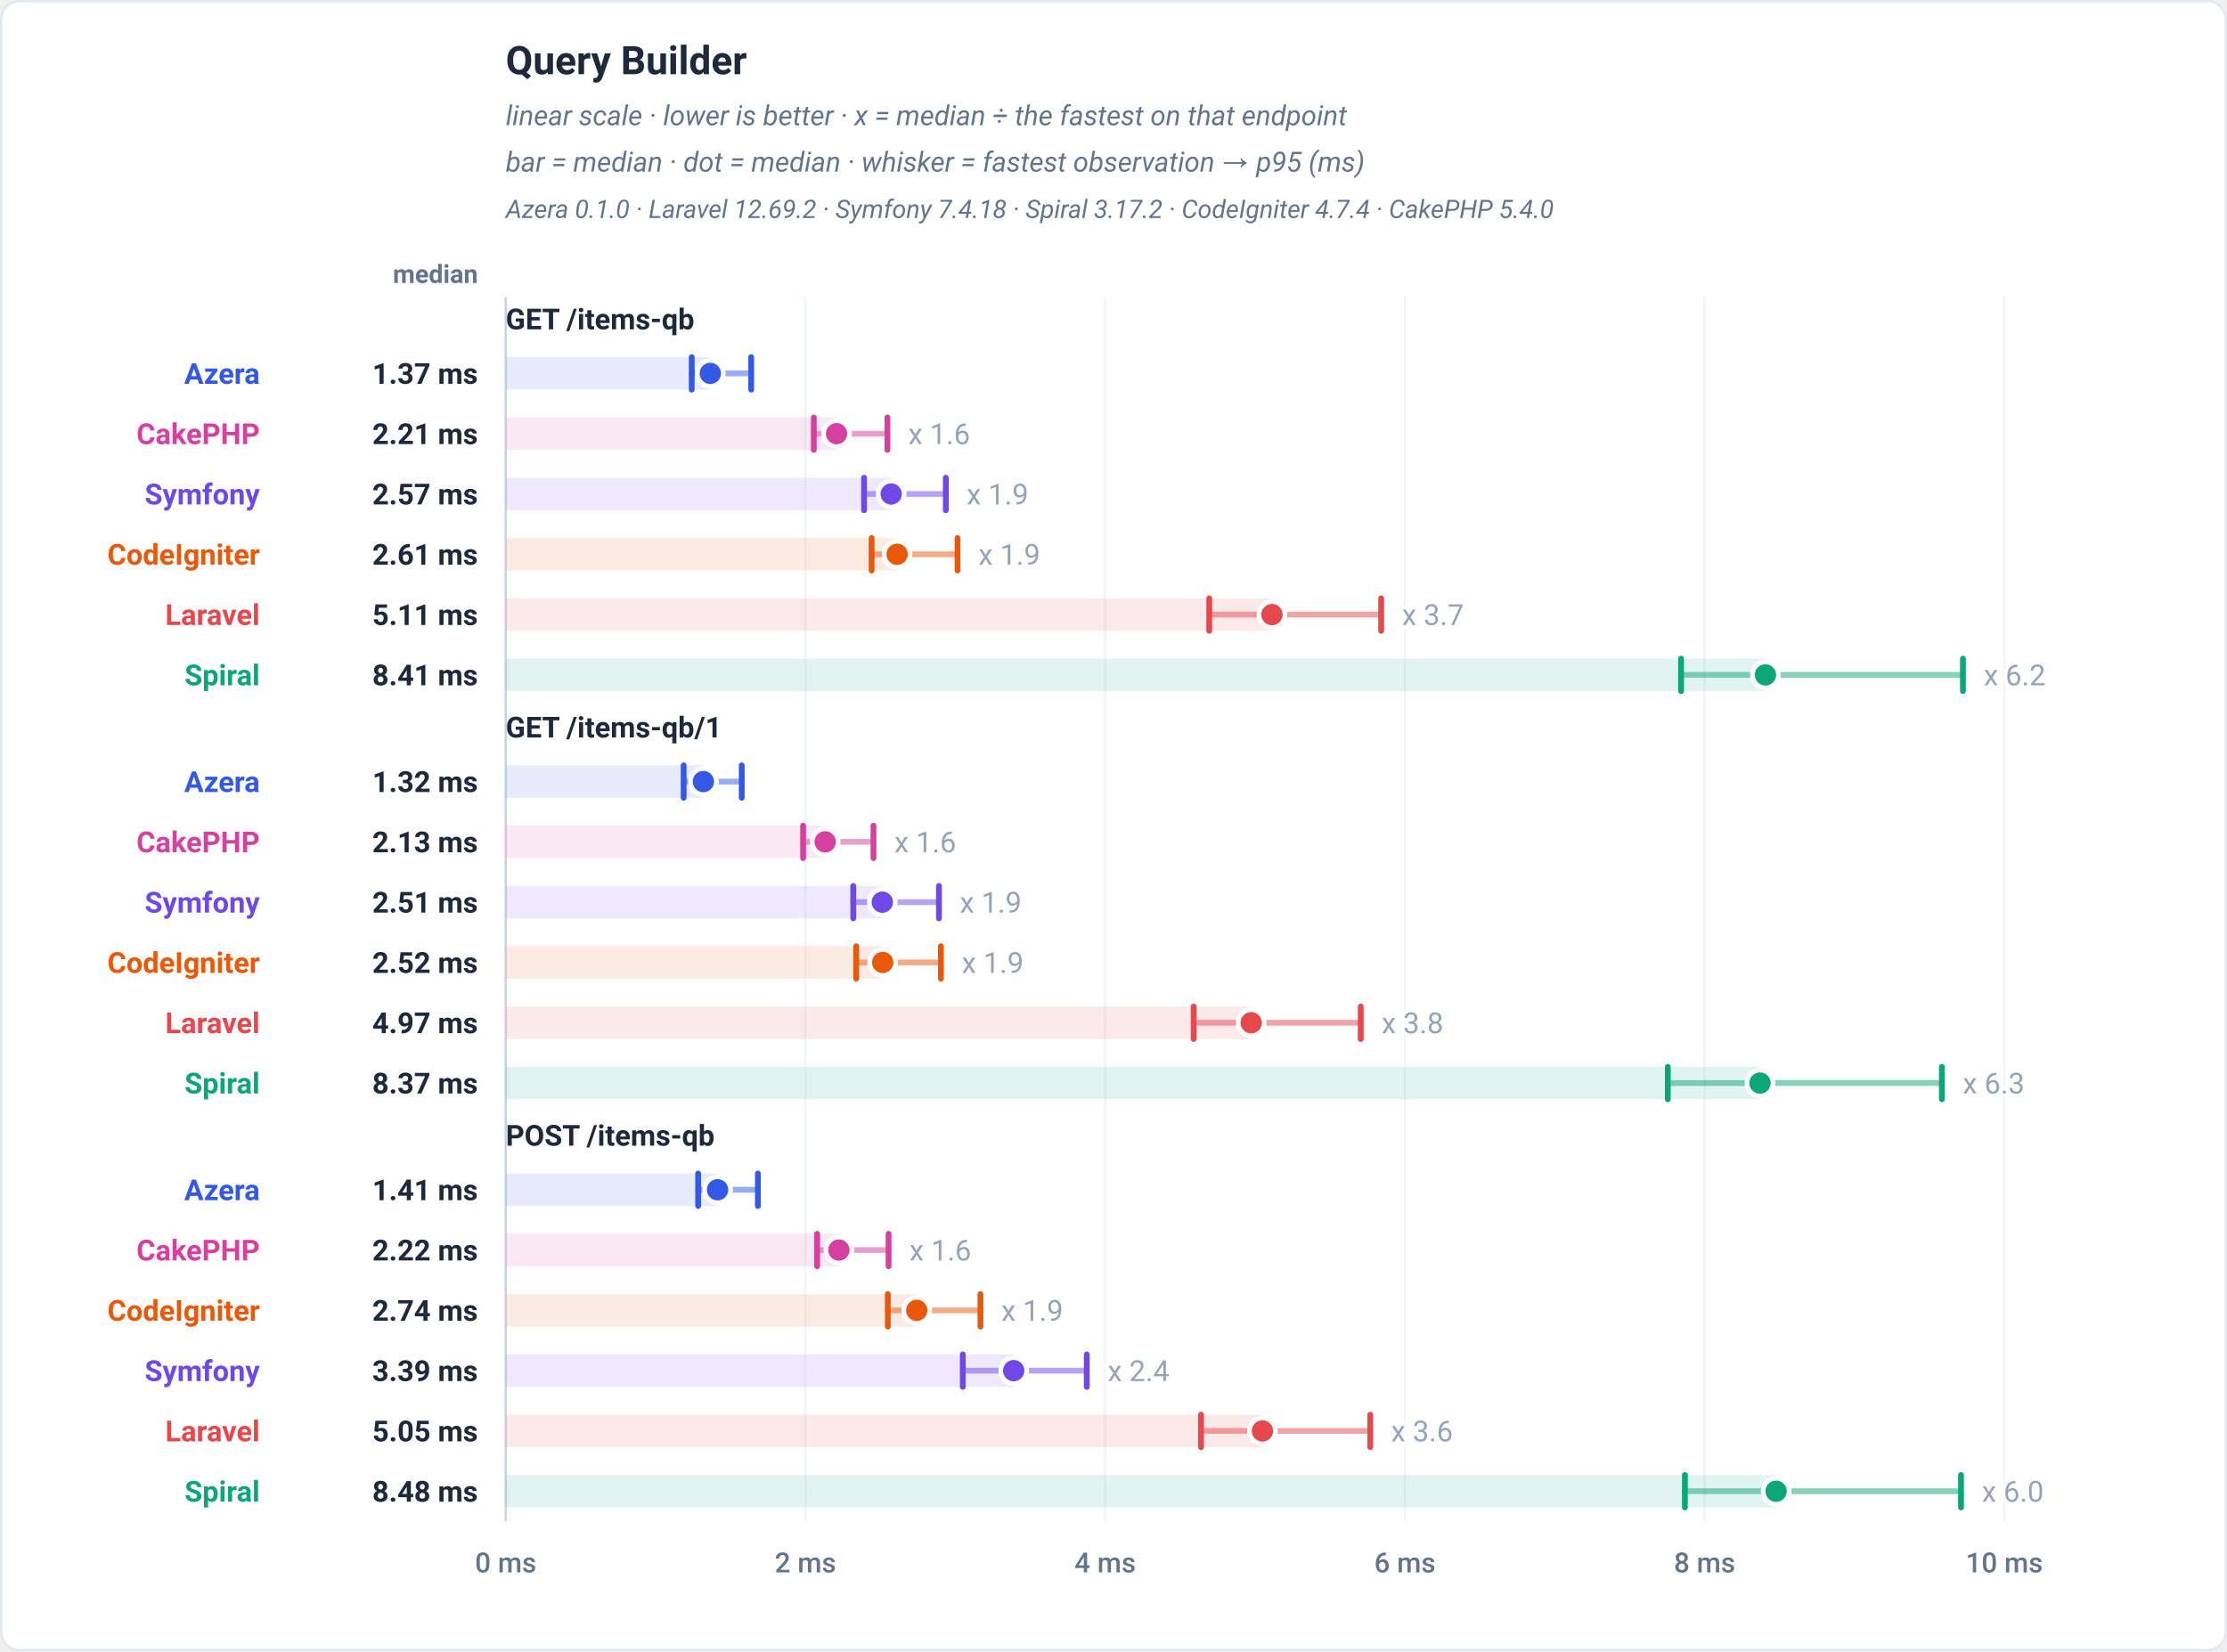
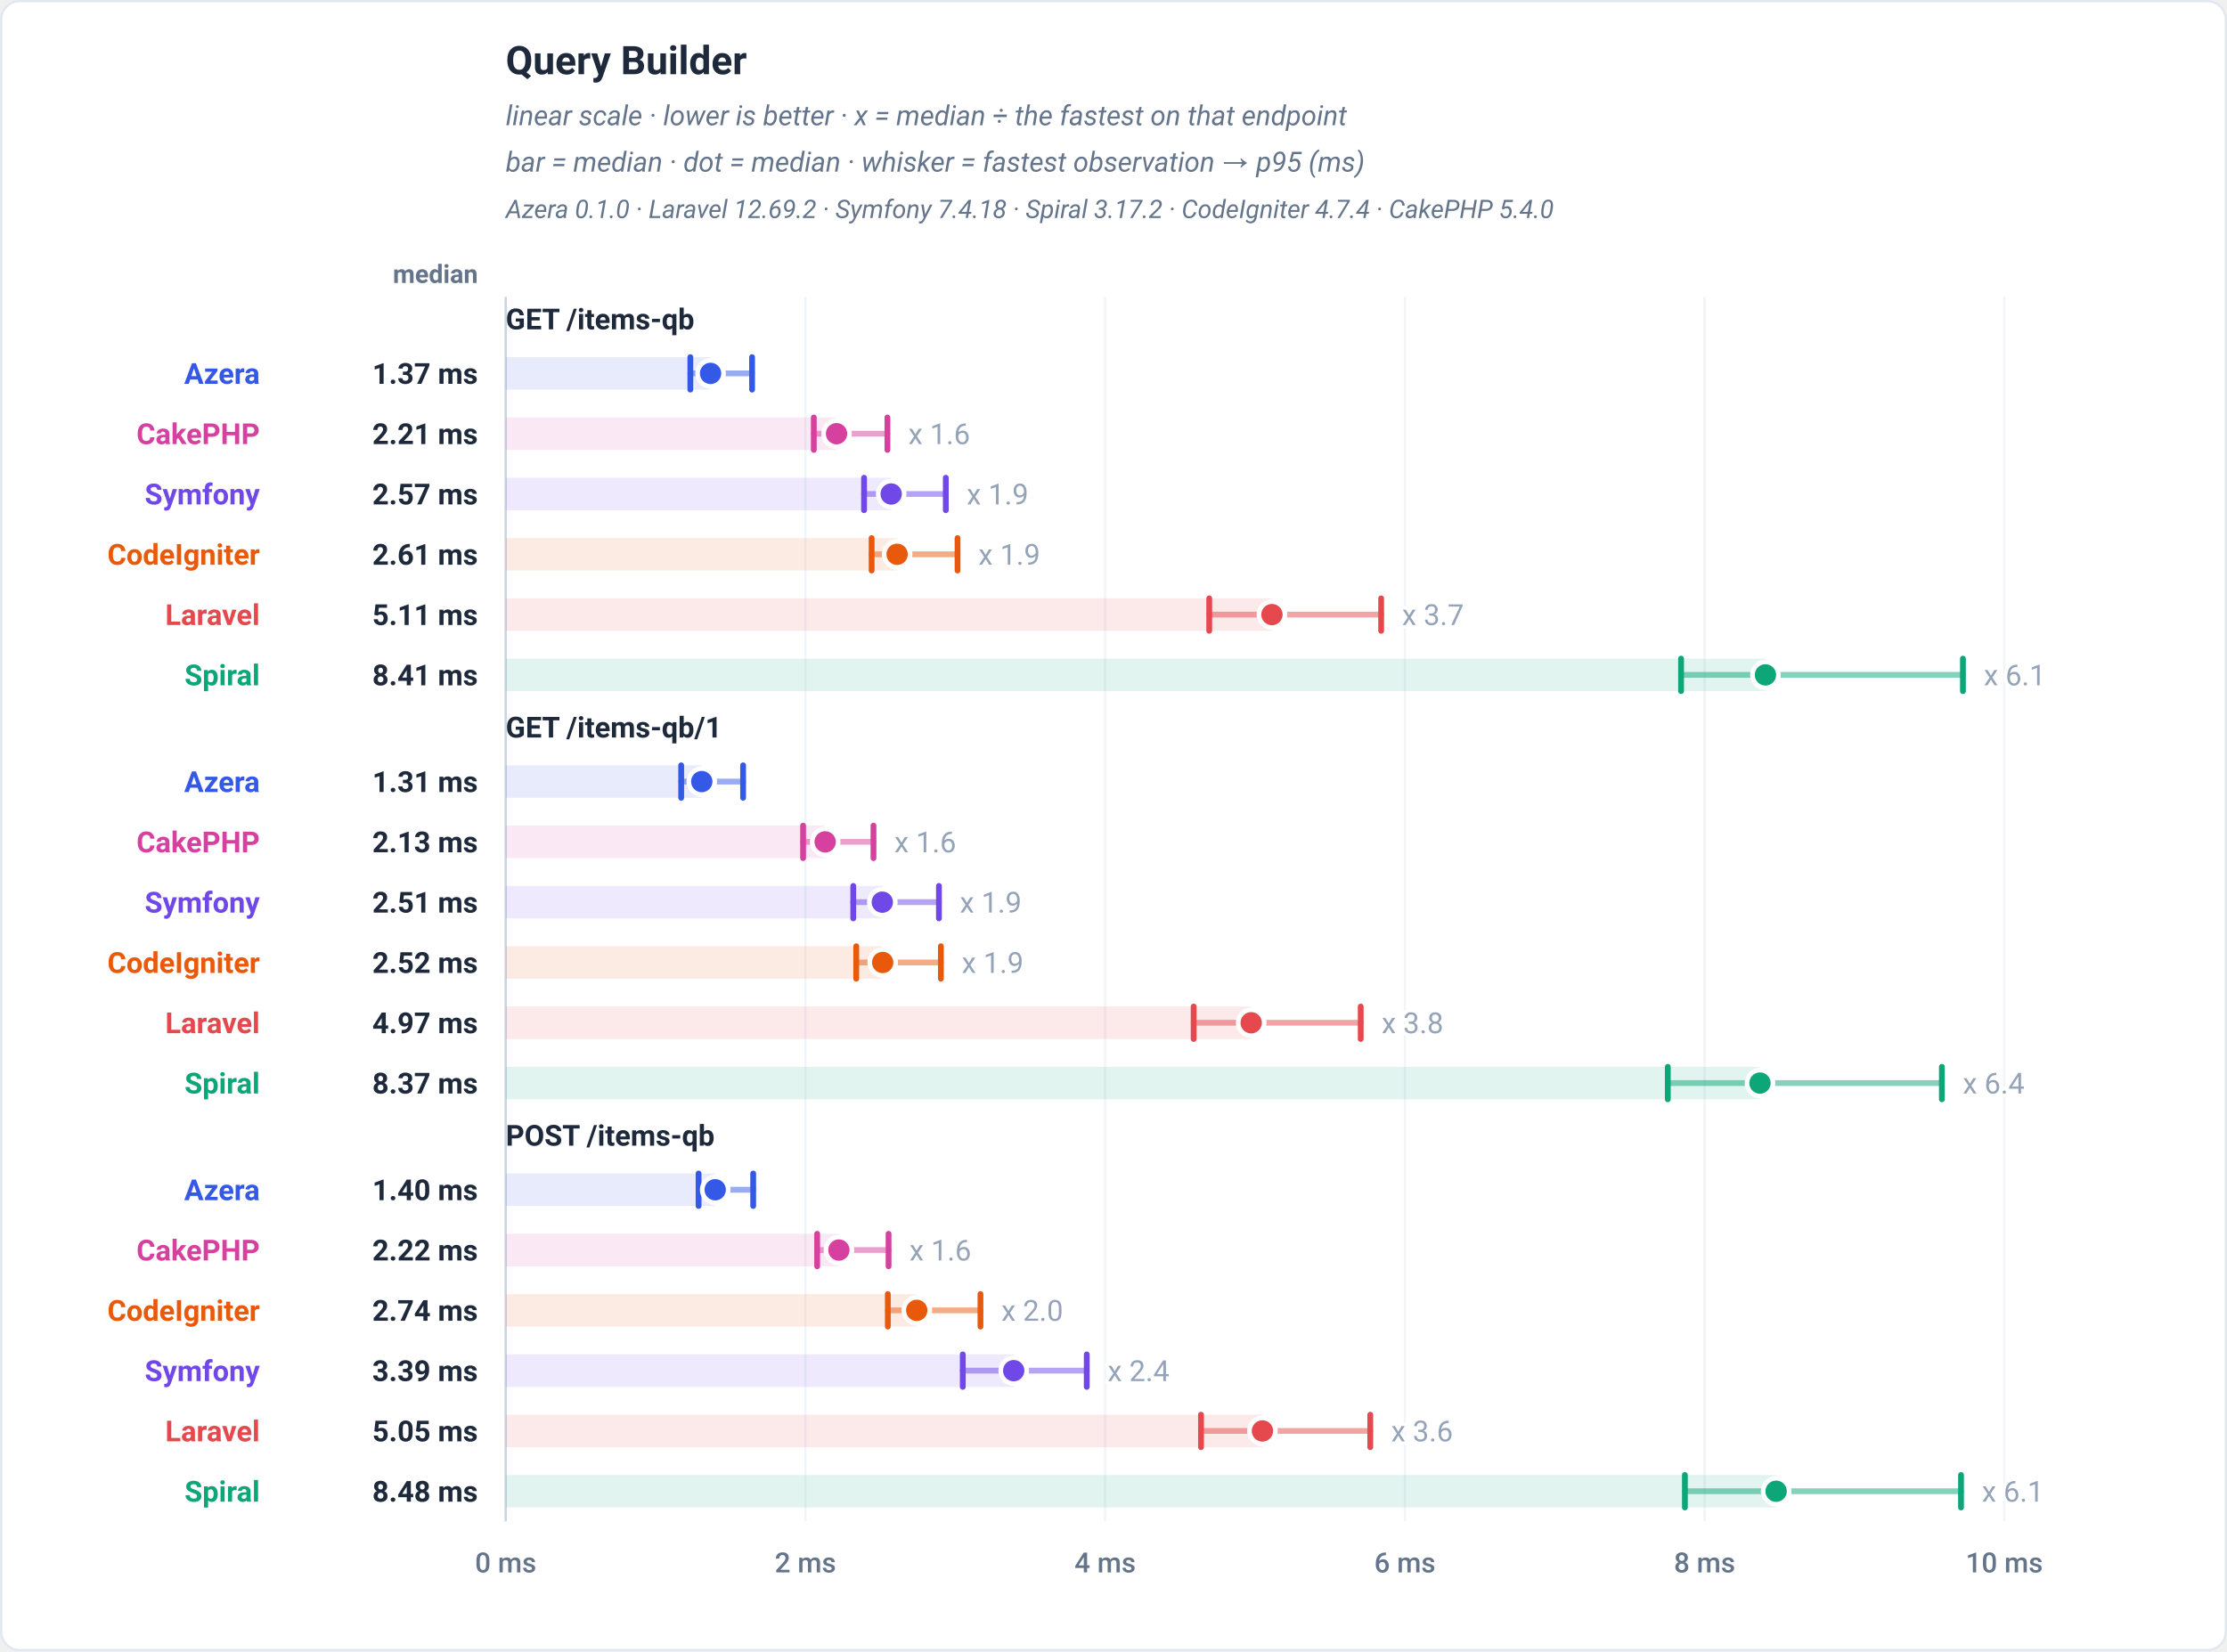
<svg xmlns="http://www.w3.org/2000/svg" viewBox="0 0 960 712" width="960" height="712" role="img" font-family="-apple-system,BlinkMacSystemFont,'Segoe UI',Roboto,Helvetica,Arial,sans-serif">
  <rect x="0.5" y="0.5" width="959" height="711" rx="8" fill="#ffffff" stroke="#e2e8f0" />
  <text x="218" y="32" font-family="-apple-system,BlinkMacSystemFont,'Segoe UI',Roboto,Helvetica,Arial,sans-serif" font-size="17" font-weight="700" fill="#1e293b" text-anchor="start">Query Builder</text>
  <text x="218" y="54" font-family="-apple-system,BlinkMacSystemFont,'Segoe UI',Roboto,Helvetica,Arial,sans-serif" font-size="12" font-weight="400" fill="#64748b" text-anchor="start" font-style="italic">linear scale · lower is better · x = median ÷ the fastest on that endpoint</text>
  <text x="218" y="74" font-family="-apple-system,BlinkMacSystemFont,'Segoe UI',Roboto,Helvetica,Arial,sans-serif" font-size="12" font-weight="400" fill="#64748b" text-anchor="start" font-style="italic">bar = median · dot = median · whisker = fastest observation → p95 (ms)</text>
  <text x="218" y="94" font-family="-apple-system,BlinkMacSystemFont,'Segoe UI',Roboto,Helvetica,Arial,sans-serif" font-size="11" font-weight="400" fill="#64748b" text-anchor="start" font-style="italic">Azera 0.1.0 · Laravel 12.69.2 · Symfony 7.4.18 · Spiral 3.17.2 · CodeIgniter 4.7.4 · CakePHP 5.4.0</text>
  <text x="206" y="122" font-family="-apple-system,BlinkMacSystemFont,'Segoe UI',Roboto,Helvetica,Arial,sans-serif" font-size="11" font-weight="600" fill="#64748b" text-anchor="end">median</text>
  <line x1="218" y1="128" x2="218" y2="656" stroke="#f1f5f9" stroke-width="1" />
  <text x="218" y="678" font-family="-apple-system,BlinkMacSystemFont,'Segoe UI',Roboto,Helvetica,Arial,sans-serif" font-size="12" font-weight="500" fill="#64748b" text-anchor="middle">0 ms</text>
  <line x1="347.2" y1="128" x2="347.2" y2="656" stroke="#f1f5f9" stroke-width="1" />
  <text x="347.2" y="678" font-family="-apple-system,BlinkMacSystemFont,'Segoe UI',Roboto,Helvetica,Arial,sans-serif" font-size="12" font-weight="500" fill="#64748b" text-anchor="middle">2 ms</text>
  <line x1="476.4" y1="128" x2="476.4" y2="656" stroke="#f1f5f9" stroke-width="1" />
  <text x="476.4" y="678" font-family="-apple-system,BlinkMacSystemFont,'Segoe UI',Roboto,Helvetica,Arial,sans-serif" font-size="12" font-weight="500" fill="#64748b" text-anchor="middle">4 ms</text>
  <line x1="605.6" y1="128" x2="605.6" y2="656" stroke="#f1f5f9" stroke-width="1" />
  <text x="605.6" y="678" font-family="-apple-system,BlinkMacSystemFont,'Segoe UI',Roboto,Helvetica,Arial,sans-serif" font-size="12" font-weight="500" fill="#64748b" text-anchor="middle">6 ms</text>
  <line x1="734.8" y1="128" x2="734.8" y2="656" stroke="#f1f5f9" stroke-width="1" />
  <text x="734.8" y="678" font-family="-apple-system,BlinkMacSystemFont,'Segoe UI',Roboto,Helvetica,Arial,sans-serif" font-size="12" font-weight="500" fill="#64748b" text-anchor="middle">8 ms</text>
  <line x1="864" y1="128" x2="864" y2="656" stroke="#f1f5f9" stroke-width="1" />
  <text x="864" y="678" font-family="-apple-system,BlinkMacSystemFont,'Segoe UI',Roboto,Helvetica,Arial,sans-serif" font-size="12" font-weight="500" fill="#64748b" text-anchor="middle">10 ms</text>
  <line x1="218" y1="128" x2="218" y2="656" stroke="#cbd5e1" stroke-width="1" />
  <text x="218" y="142" font-family="-apple-system,BlinkMacSystemFont,'Segoe UI',Roboto,Helvetica,Arial,sans-serif" font-size="12.5" font-weight="700" fill="#1e293b" text-anchor="start">GET /items-qb</text>
-   <rect x="218" y="154" width="88.19" height="14" fill="#3459e6" fill-opacity="0.12" />
-   <line x1="298.18" y1="161" x2="323.82" y2="161" stroke="#3459e6" stroke-width="2.5" stroke-linecap="round" opacity="0.5" />
-   <line x1="298.18" y1="154" x2="298.18" y2="168" stroke="#3459e6" stroke-width="2.5" stroke-linecap="round" />
-   <line x1="323.82" y1="154" x2="323.82" y2="168" stroke="#3459e6" stroke-width="2.5" stroke-linecap="round" />
-   <circle cx="306.19" cy="161" r="5.6" fill="#3459e6" stroke="#ffffff" stroke-width="2" />
+   <rect x="218" y="154" width="88.3" height="14" fill="#3459e6" fill-opacity="0.12" />
+   <line x1="297.59" y1="161" x2="324.2" y2="161" stroke="#3459e6" stroke-width="2.5" stroke-linecap="round" opacity="0.5" />
+   <line x1="297.59" y1="154" x2="297.59" y2="168" stroke="#3459e6" stroke-width="2.5" stroke-linecap="round" />
+   <line x1="324.2" y1="154" x2="324.2" y2="168" stroke="#3459e6" stroke-width="2.5" stroke-linecap="round" />
+   <circle cx="306.3" cy="161" r="5.6" fill="#3459e6" stroke="#ffffff" stroke-width="2" />
  <text x="112" y="165.5" font-family="-apple-system,BlinkMacSystemFont,'Segoe UI',Roboto,Helvetica,Arial,sans-serif" font-size="12.5" font-weight="700" fill="#3459e6" text-anchor="end">Azera</text>
  <text x="206" y="165.5" font-family="-apple-system,BlinkMacSystemFont,'Segoe UI',Roboto,Helvetica,Arial,sans-serif" font-size="12.5" font-weight="700" fill="#1e293b" text-anchor="end">1.37 ms</text>
  <rect x="218" y="180" width="142.61" height="14" fill="#d6409f" fill-opacity="0.12" />
  <line x1="350.81" y1="187" x2="382.54" y2="187" stroke="#d6409f" stroke-width="2.5" stroke-linecap="round" opacity="0.5" />
  <line x1="350.81" y1="180" x2="350.81" y2="194" stroke="#d6409f" stroke-width="2.5" stroke-linecap="round" />
  <line x1="382.54" y1="180" x2="382.54" y2="194" stroke="#d6409f" stroke-width="2.5" stroke-linecap="round" />
  <circle cx="360.61" cy="187" r="5.6" fill="#d6409f" stroke="#ffffff" stroke-width="2" />
  <text x="391.54" y="191.5" font-family="-apple-system,BlinkMacSystemFont,'Segoe UI',Roboto,Helvetica,Arial,sans-serif" font-size="12.5" font-weight="400" fill="#94a3b8" text-anchor="start" stroke="#ffffff" stroke-width="3" paint-order="stroke" stroke-linejoin="round">x 1.6</text>
  <text x="112" y="191.5" font-family="-apple-system,BlinkMacSystemFont,'Segoe UI',Roboto,Helvetica,Arial,sans-serif" font-size="12.5" font-weight="700" fill="#d6409f" text-anchor="end">CakePHP</text>
  <text x="206" y="191.5" font-family="-apple-system,BlinkMacSystemFont,'Segoe UI',Roboto,Helvetica,Arial,sans-serif" font-size="12.5" font-weight="700" fill="#1e293b" text-anchor="end">2.21 ms</text>
  <rect x="218" y="206" width="166.16" height="14" fill="#7048e8" fill-opacity="0.12" />
  <line x1="372.47" y1="213" x2="407.71" y2="213" stroke="#7048e8" stroke-width="2.5" stroke-linecap="round" opacity="0.5" />
  <line x1="372.47" y1="206" x2="372.47" y2="220" stroke="#7048e8" stroke-width="2.5" stroke-linecap="round" />
  <line x1="407.71" y1="206" x2="407.71" y2="220" stroke="#7048e8" stroke-width="2.5" stroke-linecap="round" />
  <circle cx="384.16" cy="213" r="5.6" fill="#7048e8" stroke="#ffffff" stroke-width="2" />
  <text x="416.71" y="217.5" font-family="-apple-system,BlinkMacSystemFont,'Segoe UI',Roboto,Helvetica,Arial,sans-serif" font-size="12.5" font-weight="400" fill="#94a3b8" text-anchor="start" stroke="#ffffff" stroke-width="3" paint-order="stroke" stroke-linejoin="round">x 1.9</text>
  <text x="112" y="217.5" font-family="-apple-system,BlinkMacSystemFont,'Segoe UI',Roboto,Helvetica,Arial,sans-serif" font-size="12.5" font-weight="700" fill="#7048e8" text-anchor="end">Symfony</text>
  <text x="206" y="217.5" font-family="-apple-system,BlinkMacSystemFont,'Segoe UI',Roboto,Helvetica,Arial,sans-serif" font-size="12.5" font-weight="700" fill="#1e293b" text-anchor="end">2.57 ms</text>
  <rect x="218" y="232" width="168.72" height="14" fill="#e8590c" fill-opacity="0.12" />
  <line x1="375.73" y1="239" x2="412.77" y2="239" stroke="#e8590c" stroke-width="2.5" stroke-linecap="round" opacity="0.5" />
  <line x1="375.73" y1="232" x2="375.73" y2="246" stroke="#e8590c" stroke-width="2.5" stroke-linecap="round" />
  <line x1="412.77" y1="232" x2="412.77" y2="246" stroke="#e8590c" stroke-width="2.5" stroke-linecap="round" />
  <circle cx="386.72" cy="239" r="5.6" fill="#e8590c" stroke="#ffffff" stroke-width="2" />
  <text x="421.77" y="243.5" font-family="-apple-system,BlinkMacSystemFont,'Segoe UI',Roboto,Helvetica,Arial,sans-serif" font-size="12.5" font-weight="400" fill="#94a3b8" text-anchor="start" stroke="#ffffff" stroke-width="3" paint-order="stroke" stroke-linejoin="round">x 1.9</text>
  <text x="112" y="243.5" font-family="-apple-system,BlinkMacSystemFont,'Segoe UI',Roboto,Helvetica,Arial,sans-serif" font-size="12.5" font-weight="700" fill="#e8590c" text-anchor="end">CodeIgniter</text>
  <text x="206" y="243.5" font-family="-apple-system,BlinkMacSystemFont,'Segoe UI',Roboto,Helvetica,Arial,sans-serif" font-size="12.5" font-weight="700" fill="#1e293b" text-anchor="end">2.61 ms</text>
  <rect x="218" y="258" width="330.3" height="14" fill="#e5484d" fill-opacity="0.12" />
  <line x1="521.27" y1="265" x2="595.38" y2="265" stroke="#e5484d" stroke-width="2.5" stroke-linecap="round" opacity="0.5" />
  <line x1="521.27" y1="258" x2="521.27" y2="272" stroke="#e5484d" stroke-width="2.5" stroke-linecap="round" />
  <line x1="595.38" y1="258" x2="595.38" y2="272" stroke="#e5484d" stroke-width="2.5" stroke-linecap="round" />
  <circle cx="548.3" cy="265" r="5.6" fill="#e5484d" stroke="#ffffff" stroke-width="2" />
  <text x="604.38" y="269.5" font-family="-apple-system,BlinkMacSystemFont,'Segoe UI',Roboto,Helvetica,Arial,sans-serif" font-size="12.5" font-weight="400" fill="#94a3b8" text-anchor="start" stroke="#ffffff" stroke-width="3" paint-order="stroke" stroke-linejoin="round">x 3.7</text>
  <text x="112" y="269.5" font-family="-apple-system,BlinkMacSystemFont,'Segoe UI',Roboto,Helvetica,Arial,sans-serif" font-size="12.5" font-weight="700" fill="#e5484d" text-anchor="end">Laravel</text>
  <text x="206" y="269.5" font-family="-apple-system,BlinkMacSystemFont,'Segoe UI',Roboto,Helvetica,Arial,sans-serif" font-size="12.5" font-weight="700" fill="#1e293b" text-anchor="end">5.11 ms</text>
  <rect x="218" y="284" width="543.03" height="14" fill="#0ca678" fill-opacity="0.12" />
  <line x1="724.66" y1="291" x2="846.17" y2="291" stroke="#0ca678" stroke-width="2.5" stroke-linecap="round" opacity="0.5" />
  <line x1="724.66" y1="284" x2="724.66" y2="298" stroke="#0ca678" stroke-width="2.5" stroke-linecap="round" />
  <line x1="846.17" y1="284" x2="846.17" y2="298" stroke="#0ca678" stroke-width="2.5" stroke-linecap="round" />
  <circle cx="761.03" cy="291" r="5.6" fill="#0ca678" stroke="#ffffff" stroke-width="2" />
-   <text x="855.17" y="295.5" font-family="-apple-system,BlinkMacSystemFont,'Segoe UI',Roboto,Helvetica,Arial,sans-serif" font-size="12.5" font-weight="400" fill="#94a3b8" text-anchor="start" stroke="#ffffff" stroke-width="3" paint-order="stroke" stroke-linejoin="round">x 6.2</text>
+   <text x="855.17" y="295.5" font-family="-apple-system,BlinkMacSystemFont,'Segoe UI',Roboto,Helvetica,Arial,sans-serif" font-size="12.5" font-weight="400" fill="#94a3b8" text-anchor="start" stroke="#ffffff" stroke-width="3" paint-order="stroke" stroke-linejoin="round">x 6.1</text>
  <text x="112" y="295.5" font-family="-apple-system,BlinkMacSystemFont,'Segoe UI',Roboto,Helvetica,Arial,sans-serif" font-size="12.5" font-weight="700" fill="#0ca678" text-anchor="end">Spiral</text>
  <text x="206" y="295.5" font-family="-apple-system,BlinkMacSystemFont,'Segoe UI',Roboto,Helvetica,Arial,sans-serif" font-size="12.5" font-weight="700" fill="#1e293b" text-anchor="end">8.41 ms</text>
  <text x="218" y="318" font-family="-apple-system,BlinkMacSystemFont,'Segoe UI',Roboto,Helvetica,Arial,sans-serif" font-size="12.5" font-weight="700" fill="#1e293b" text-anchor="start">GET /items-qb/1</text>
-   <rect x="218" y="330" width="85.2" height="14" fill="#3459e6" fill-opacity="0.12" />
-   <line x1="294.7" y1="337" x2="319.74" y2="337" stroke="#3459e6" stroke-width="2.5" stroke-linecap="round" opacity="0.5" />
-   <line x1="294.7" y1="330" x2="294.7" y2="344" stroke="#3459e6" stroke-width="2.5" stroke-linecap="round" />
-   <line x1="319.74" y1="330" x2="319.74" y2="344" stroke="#3459e6" stroke-width="2.5" stroke-linecap="round" />
-   <circle cx="303.2" cy="337" r="5.6" fill="#3459e6" stroke="#ffffff" stroke-width="2" />
+   <rect x="218" y="330" width="84.51" height="14" fill="#3459e6" fill-opacity="0.12" />
+   <line x1="293.64" y1="337" x2="320.33" y2="337" stroke="#3459e6" stroke-width="2.5" stroke-linecap="round" opacity="0.5" />
+   <line x1="293.64" y1="330" x2="293.64" y2="344" stroke="#3459e6" stroke-width="2.5" stroke-linecap="round" />
+   <line x1="320.33" y1="330" x2="320.33" y2="344" stroke="#3459e6" stroke-width="2.5" stroke-linecap="round" />
+   <circle cx="302.51" cy="337" r="5.6" fill="#3459e6" stroke="#ffffff" stroke-width="2" />
  <text x="112" y="341.5" font-family="-apple-system,BlinkMacSystemFont,'Segoe UI',Roboto,Helvetica,Arial,sans-serif" font-size="12.5" font-weight="700" fill="#3459e6" text-anchor="end">Azera</text>
-   <text x="206" y="341.5" font-family="-apple-system,BlinkMacSystemFont,'Segoe UI',Roboto,Helvetica,Arial,sans-serif" font-size="12.5" font-weight="700" fill="#1e293b" text-anchor="end">1.32 ms</text>
+   <text x="206" y="341.5" font-family="-apple-system,BlinkMacSystemFont,'Segoe UI',Roboto,Helvetica,Arial,sans-serif" font-size="12.5" font-weight="700" fill="#1e293b" text-anchor="end">1.31 ms</text>
  <rect x="218" y="356" width="137.7" height="14" fill="#d6409f" fill-opacity="0.12" />
  <line x1="346.19" y1="363" x2="376.53" y2="363" stroke="#d6409f" stroke-width="2.5" stroke-linecap="round" opacity="0.5" />
  <line x1="346.19" y1="356" x2="346.19" y2="370" stroke="#d6409f" stroke-width="2.5" stroke-linecap="round" />
  <line x1="376.53" y1="356" x2="376.53" y2="370" stroke="#d6409f" stroke-width="2.5" stroke-linecap="round" />
  <circle cx="355.7" cy="363" r="5.6" fill="#d6409f" stroke="#ffffff" stroke-width="2" />
  <text x="385.53" y="367.5" font-family="-apple-system,BlinkMacSystemFont,'Segoe UI',Roboto,Helvetica,Arial,sans-serif" font-size="12.5" font-weight="400" fill="#94a3b8" text-anchor="start" stroke="#ffffff" stroke-width="3" paint-order="stroke" stroke-linejoin="round">x 1.6</text>
  <text x="112" y="367.5" font-family="-apple-system,BlinkMacSystemFont,'Segoe UI',Roboto,Helvetica,Arial,sans-serif" font-size="12.5" font-weight="700" fill="#d6409f" text-anchor="end">CakePHP</text>
  <text x="206" y="367.5" font-family="-apple-system,BlinkMacSystemFont,'Segoe UI',Roboto,Helvetica,Arial,sans-serif" font-size="12.5" font-weight="700" fill="#1e293b" text-anchor="end">2.13 ms</text>
  <rect x="218" y="382" width="162.34" height="14" fill="#7048e8" fill-opacity="0.12" />
  <line x1="367.81" y1="389" x2="404.75" y2="389" stroke="#7048e8" stroke-width="2.5" stroke-linecap="round" opacity="0.5" />
  <line x1="367.81" y1="382" x2="367.81" y2="396" stroke="#7048e8" stroke-width="2.5" stroke-linecap="round" />
  <line x1="404.75" y1="382" x2="404.75" y2="396" stroke="#7048e8" stroke-width="2.5" stroke-linecap="round" />
  <circle cx="380.34" cy="389" r="5.6" fill="#7048e8" stroke="#ffffff" stroke-width="2" />
  <text x="413.75" y="393.5" font-family="-apple-system,BlinkMacSystemFont,'Segoe UI',Roboto,Helvetica,Arial,sans-serif" font-size="12.5" font-weight="400" fill="#94a3b8" text-anchor="start" stroke="#ffffff" stroke-width="3" paint-order="stroke" stroke-linejoin="round">x 1.9</text>
  <text x="112" y="393.5" font-family="-apple-system,BlinkMacSystemFont,'Segoe UI',Roboto,Helvetica,Arial,sans-serif" font-size="12.5" font-weight="700" fill="#7048e8" text-anchor="end">Symfony</text>
  <text x="206" y="393.5" font-family="-apple-system,BlinkMacSystemFont,'Segoe UI',Roboto,Helvetica,Arial,sans-serif" font-size="12.5" font-weight="700" fill="#1e293b" text-anchor="end">2.51 ms</text>
  <rect x="218" y="408" width="162.5" height="14" fill="#e8590c" fill-opacity="0.12" />
  <line x1="369.1" y1="415" x2="405.59" y2="415" stroke="#e8590c" stroke-width="2.5" stroke-linecap="round" opacity="0.5" />
  <line x1="369.1" y1="408" x2="369.1" y2="422" stroke="#e8590c" stroke-width="2.5" stroke-linecap="round" />
  <line x1="405.59" y1="408" x2="405.59" y2="422" stroke="#e8590c" stroke-width="2.5" stroke-linecap="round" />
  <circle cx="380.5" cy="415" r="5.6" fill="#e8590c" stroke="#ffffff" stroke-width="2" />
  <text x="414.59" y="419.5" font-family="-apple-system,BlinkMacSystemFont,'Segoe UI',Roboto,Helvetica,Arial,sans-serif" font-size="12.5" font-weight="400" fill="#94a3b8" text-anchor="start" stroke="#ffffff" stroke-width="3" paint-order="stroke" stroke-linejoin="round">x 1.9</text>
  <text x="112" y="419.5" font-family="-apple-system,BlinkMacSystemFont,'Segoe UI',Roboto,Helvetica,Arial,sans-serif" font-size="12.5" font-weight="700" fill="#e8590c" text-anchor="end">CodeIgniter</text>
  <text x="206" y="419.5" font-family="-apple-system,BlinkMacSystemFont,'Segoe UI',Roboto,Helvetica,Arial,sans-serif" font-size="12.5" font-weight="700" fill="#1e293b" text-anchor="end">2.52 ms</text>
  <rect x="218" y="434" width="321.35" height="14" fill="#e5484d" fill-opacity="0.12" />
  <line x1="514.55" y1="441" x2="586.57" y2="441" stroke="#e5484d" stroke-width="2.5" stroke-linecap="round" opacity="0.5" />
  <line x1="514.55" y1="434" x2="514.55" y2="448" stroke="#e5484d" stroke-width="2.5" stroke-linecap="round" />
  <line x1="586.57" y1="434" x2="586.57" y2="448" stroke="#e5484d" stroke-width="2.5" stroke-linecap="round" />
  <circle cx="539.35" cy="441" r="5.6" fill="#e5484d" stroke="#ffffff" stroke-width="2" />
  <text x="595.57" y="445.5" font-family="-apple-system,BlinkMacSystemFont,'Segoe UI',Roboto,Helvetica,Arial,sans-serif" font-size="12.5" font-weight="400" fill="#94a3b8" text-anchor="start" stroke="#ffffff" stroke-width="3" paint-order="stroke" stroke-linejoin="round">x 3.8</text>
  <text x="112" y="445.5" font-family="-apple-system,BlinkMacSystemFont,'Segoe UI',Roboto,Helvetica,Arial,sans-serif" font-size="12.5" font-weight="700" fill="#e5484d" text-anchor="end">Laravel</text>
  <text x="206" y="445.5" font-family="-apple-system,BlinkMacSystemFont,'Segoe UI',Roboto,Helvetica,Arial,sans-serif" font-size="12.5" font-weight="700" fill="#1e293b" text-anchor="end">4.97 ms</text>
  <rect x="218" y="460" width="540.68" height="14" fill="#0ca678" fill-opacity="0.12" />
  <line x1="718.95" y1="467" x2="837.09" y2="467" stroke="#0ca678" stroke-width="2.5" stroke-linecap="round" opacity="0.5" />
  <line x1="718.95" y1="460" x2="718.95" y2="474" stroke="#0ca678" stroke-width="2.5" stroke-linecap="round" />
  <line x1="837.09" y1="460" x2="837.09" y2="474" stroke="#0ca678" stroke-width="2.5" stroke-linecap="round" />
  <circle cx="758.68" cy="467" r="5.6" fill="#0ca678" stroke="#ffffff" stroke-width="2" />
-   <text x="846.09" y="471.5" font-family="-apple-system,BlinkMacSystemFont,'Segoe UI',Roboto,Helvetica,Arial,sans-serif" font-size="12.5" font-weight="400" fill="#94a3b8" text-anchor="start" stroke="#ffffff" stroke-width="3" paint-order="stroke" stroke-linejoin="round">x 6.3</text>
+   <text x="846.09" y="471.5" font-family="-apple-system,BlinkMacSystemFont,'Segoe UI',Roboto,Helvetica,Arial,sans-serif" font-size="12.5" font-weight="400" fill="#94a3b8" text-anchor="start" stroke="#ffffff" stroke-width="3" paint-order="stroke" stroke-linejoin="round">x 6.4</text>
  <text x="112" y="471.5" font-family="-apple-system,BlinkMacSystemFont,'Segoe UI',Roboto,Helvetica,Arial,sans-serif" font-size="12.5" font-weight="700" fill="#0ca678" text-anchor="end">Spiral</text>
  <text x="206" y="471.5" font-family="-apple-system,BlinkMacSystemFont,'Segoe UI',Roboto,Helvetica,Arial,sans-serif" font-size="12.5" font-weight="700" fill="#1e293b" text-anchor="end">8.37 ms</text>
  <text x="218" y="494" font-family="-apple-system,BlinkMacSystemFont,'Segoe UI',Roboto,Helvetica,Arial,sans-serif" font-size="12.5" font-weight="700" fill="#1e293b" text-anchor="start">POST /items-qb</text>
-   <rect x="218" y="506" width="91.31" height="14" fill="#3459e6" fill-opacity="0.12" />
-   <line x1="300.95" y1="513" x2="326.71" y2="513" stroke="#3459e6" stroke-width="2.5" stroke-linecap="round" opacity="0.5" />
-   <line x1="300.95" y1="506" x2="300.95" y2="520" stroke="#3459e6" stroke-width="2.5" stroke-linecap="round" />
-   <line x1="326.71" y1="506" x2="326.71" y2="520" stroke="#3459e6" stroke-width="2.5" stroke-linecap="round" />
-   <circle cx="309.31" cy="513" r="5.6" fill="#3459e6" stroke="#ffffff" stroke-width="2" />
+   <rect x="218" y="506" width="90.3" height="14" fill="#3459e6" fill-opacity="0.12" />
+   <line x1="301.14" y1="513" x2="324.68" y2="513" stroke="#3459e6" stroke-width="2.5" stroke-linecap="round" opacity="0.5" />
+   <line x1="301.14" y1="506" x2="301.14" y2="520" stroke="#3459e6" stroke-width="2.5" stroke-linecap="round" />
+   <line x1="324.68" y1="506" x2="324.68" y2="520" stroke="#3459e6" stroke-width="2.5" stroke-linecap="round" />
+   <circle cx="308.3" cy="513" r="5.6" fill="#3459e6" stroke="#ffffff" stroke-width="2" />
  <text x="112" y="517.5" font-family="-apple-system,BlinkMacSystemFont,'Segoe UI',Roboto,Helvetica,Arial,sans-serif" font-size="12.5" font-weight="700" fill="#3459e6" text-anchor="end">Azera</text>
-   <text x="206" y="517.5" font-family="-apple-system,BlinkMacSystemFont,'Segoe UI',Roboto,Helvetica,Arial,sans-serif" font-size="12.5" font-weight="700" fill="#1e293b" text-anchor="end">1.41 ms</text>
+   <text x="206" y="517.5" font-family="-apple-system,BlinkMacSystemFont,'Segoe UI',Roboto,Helvetica,Arial,sans-serif" font-size="12.5" font-weight="700" fill="#1e293b" text-anchor="end">1.40 ms</text>
  <rect x="218" y="532" width="143.62" height="14" fill="#d6409f" fill-opacity="0.12" />
  <line x1="352.25" y1="539" x2="383.04" y2="539" stroke="#d6409f" stroke-width="2.5" stroke-linecap="round" opacity="0.5" />
  <line x1="352.25" y1="532" x2="352.25" y2="546" stroke="#d6409f" stroke-width="2.5" stroke-linecap="round" />
  <line x1="383.04" y1="532" x2="383.04" y2="546" stroke="#d6409f" stroke-width="2.5" stroke-linecap="round" />
  <circle cx="361.62" cy="539" r="5.6" fill="#d6409f" stroke="#ffffff" stroke-width="2" />
  <text x="392.04" y="543.5" font-family="-apple-system,BlinkMacSystemFont,'Segoe UI',Roboto,Helvetica,Arial,sans-serif" font-size="12.5" font-weight="400" fill="#94a3b8" text-anchor="start" stroke="#ffffff" stroke-width="3" paint-order="stroke" stroke-linejoin="round">x 1.6</text>
  <text x="112" y="543.5" font-family="-apple-system,BlinkMacSystemFont,'Segoe UI',Roboto,Helvetica,Arial,sans-serif" font-size="12.5" font-weight="700" fill="#d6409f" text-anchor="end">CakePHP</text>
  <text x="206" y="543.5" font-family="-apple-system,BlinkMacSystemFont,'Segoe UI',Roboto,Helvetica,Arial,sans-serif" font-size="12.5" font-weight="700" fill="#1e293b" text-anchor="end">2.22 ms</text>
  <rect x="218" y="558" width="177.18" height="14" fill="#e8590c" fill-opacity="0.12" />
  <line x1="382.72" y1="565" x2="422.65" y2="565" stroke="#e8590c" stroke-width="2.5" stroke-linecap="round" opacity="0.5" />
  <line x1="382.72" y1="558" x2="382.72" y2="572" stroke="#e8590c" stroke-width="2.5" stroke-linecap="round" />
  <line x1="422.65" y1="558" x2="422.65" y2="572" stroke="#e8590c" stroke-width="2.5" stroke-linecap="round" />
  <circle cx="395.18" cy="565" r="5.6" fill="#e8590c" stroke="#ffffff" stroke-width="2" />
-   <text x="431.65" y="569.5" font-family="-apple-system,BlinkMacSystemFont,'Segoe UI',Roboto,Helvetica,Arial,sans-serif" font-size="12.5" font-weight="400" fill="#94a3b8" text-anchor="start" stroke="#ffffff" stroke-width="3" paint-order="stroke" stroke-linejoin="round">x 1.9</text>
+   <text x="431.65" y="569.5" font-family="-apple-system,BlinkMacSystemFont,'Segoe UI',Roboto,Helvetica,Arial,sans-serif" font-size="12.5" font-weight="400" fill="#94a3b8" text-anchor="start" stroke="#ffffff" stroke-width="3" paint-order="stroke" stroke-linejoin="round">x 2.0</text>
  <text x="112" y="569.5" font-family="-apple-system,BlinkMacSystemFont,'Segoe UI',Roboto,Helvetica,Arial,sans-serif" font-size="12.5" font-weight="700" fill="#e8590c" text-anchor="end">CodeIgniter</text>
  <text x="206" y="569.5" font-family="-apple-system,BlinkMacSystemFont,'Segoe UI',Roboto,Helvetica,Arial,sans-serif" font-size="12.5" font-weight="700" fill="#1e293b" text-anchor="end">2.74 ms</text>
  <rect x="218" y="584" width="218.98" height="14" fill="#7048e8" fill-opacity="0.12" />
  <line x1="415.03" y1="591" x2="468.47" y2="591" stroke="#7048e8" stroke-width="2.5" stroke-linecap="round" opacity="0.5" />
  <line x1="415.03" y1="584" x2="415.03" y2="598" stroke="#7048e8" stroke-width="2.5" stroke-linecap="round" />
  <line x1="468.47" y1="584" x2="468.47" y2="598" stroke="#7048e8" stroke-width="2.5" stroke-linecap="round" />
  <circle cx="436.98" cy="591" r="5.6" fill="#7048e8" stroke="#ffffff" stroke-width="2" />
  <text x="477.47" y="595.5" font-family="-apple-system,BlinkMacSystemFont,'Segoe UI',Roboto,Helvetica,Arial,sans-serif" font-size="12.5" font-weight="400" fill="#94a3b8" text-anchor="start" stroke="#ffffff" stroke-width="3" paint-order="stroke" stroke-linejoin="round">x 2.4</text>
  <text x="112" y="595.5" font-family="-apple-system,BlinkMacSystemFont,'Segoe UI',Roboto,Helvetica,Arial,sans-serif" font-size="12.5" font-weight="700" fill="#7048e8" text-anchor="end">Symfony</text>
  <text x="206" y="595.5" font-family="-apple-system,BlinkMacSystemFont,'Segoe UI',Roboto,Helvetica,Arial,sans-serif" font-size="12.5" font-weight="700" fill="#1e293b" text-anchor="end">3.39 ms</text>
  <rect x="218" y="610" width="326.2" height="14" fill="#e5484d" fill-opacity="0.12" />
  <line x1="517.72" y1="617" x2="590.68" y2="617" stroke="#e5484d" stroke-width="2.5" stroke-linecap="round" opacity="0.5" />
  <line x1="517.72" y1="610" x2="517.72" y2="624" stroke="#e5484d" stroke-width="2.5" stroke-linecap="round" />
  <line x1="590.68" y1="610" x2="590.68" y2="624" stroke="#e5484d" stroke-width="2.5" stroke-linecap="round" />
  <circle cx="544.2" cy="617" r="5.6" fill="#e5484d" stroke="#ffffff" stroke-width="2" />
  <text x="599.68" y="621.5" font-family="-apple-system,BlinkMacSystemFont,'Segoe UI',Roboto,Helvetica,Arial,sans-serif" font-size="12.5" font-weight="400" fill="#94a3b8" text-anchor="start" stroke="#ffffff" stroke-width="3" paint-order="stroke" stroke-linejoin="round">x 3.6</text>
  <text x="112" y="621.5" font-family="-apple-system,BlinkMacSystemFont,'Segoe UI',Roboto,Helvetica,Arial,sans-serif" font-size="12.5" font-weight="700" fill="#e5484d" text-anchor="end">Laravel</text>
  <text x="206" y="621.5" font-family="-apple-system,BlinkMacSystemFont,'Segoe UI',Roboto,Helvetica,Arial,sans-serif" font-size="12.5" font-weight="700" fill="#1e293b" text-anchor="end">5.05 ms</text>
  <rect x="218" y="636" width="547.64" height="14" fill="#0ca678" fill-opacity="0.12" />
  <line x1="726.31" y1="643" x2="845.34" y2="643" stroke="#0ca678" stroke-width="2.5" stroke-linecap="round" opacity="0.5" />
  <line x1="726.31" y1="636" x2="726.31" y2="650" stroke="#0ca678" stroke-width="2.5" stroke-linecap="round" />
  <line x1="845.34" y1="636" x2="845.34" y2="650" stroke="#0ca678" stroke-width="2.5" stroke-linecap="round" />
  <circle cx="765.64" cy="643" r="5.6" fill="#0ca678" stroke="#ffffff" stroke-width="2" />
-   <text x="854.34" y="647.5" font-family="-apple-system,BlinkMacSystemFont,'Segoe UI',Roboto,Helvetica,Arial,sans-serif" font-size="12.5" font-weight="400" fill="#94a3b8" text-anchor="start" stroke="#ffffff" stroke-width="3" paint-order="stroke" stroke-linejoin="round">x 6.0</text>
+   <text x="854.34" y="647.5" font-family="-apple-system,BlinkMacSystemFont,'Segoe UI',Roboto,Helvetica,Arial,sans-serif" font-size="12.5" font-weight="400" fill="#94a3b8" text-anchor="start" stroke="#ffffff" stroke-width="3" paint-order="stroke" stroke-linejoin="round">x 6.1</text>
  <text x="112" y="647.5" font-family="-apple-system,BlinkMacSystemFont,'Segoe UI',Roboto,Helvetica,Arial,sans-serif" font-size="12.5" font-weight="700" fill="#0ca678" text-anchor="end">Spiral</text>
  <text x="206" y="647.5" font-family="-apple-system,BlinkMacSystemFont,'Segoe UI',Roboto,Helvetica,Arial,sans-serif" font-size="12.5" font-weight="700" fill="#1e293b" text-anchor="end">8.48 ms</text>
</svg>
